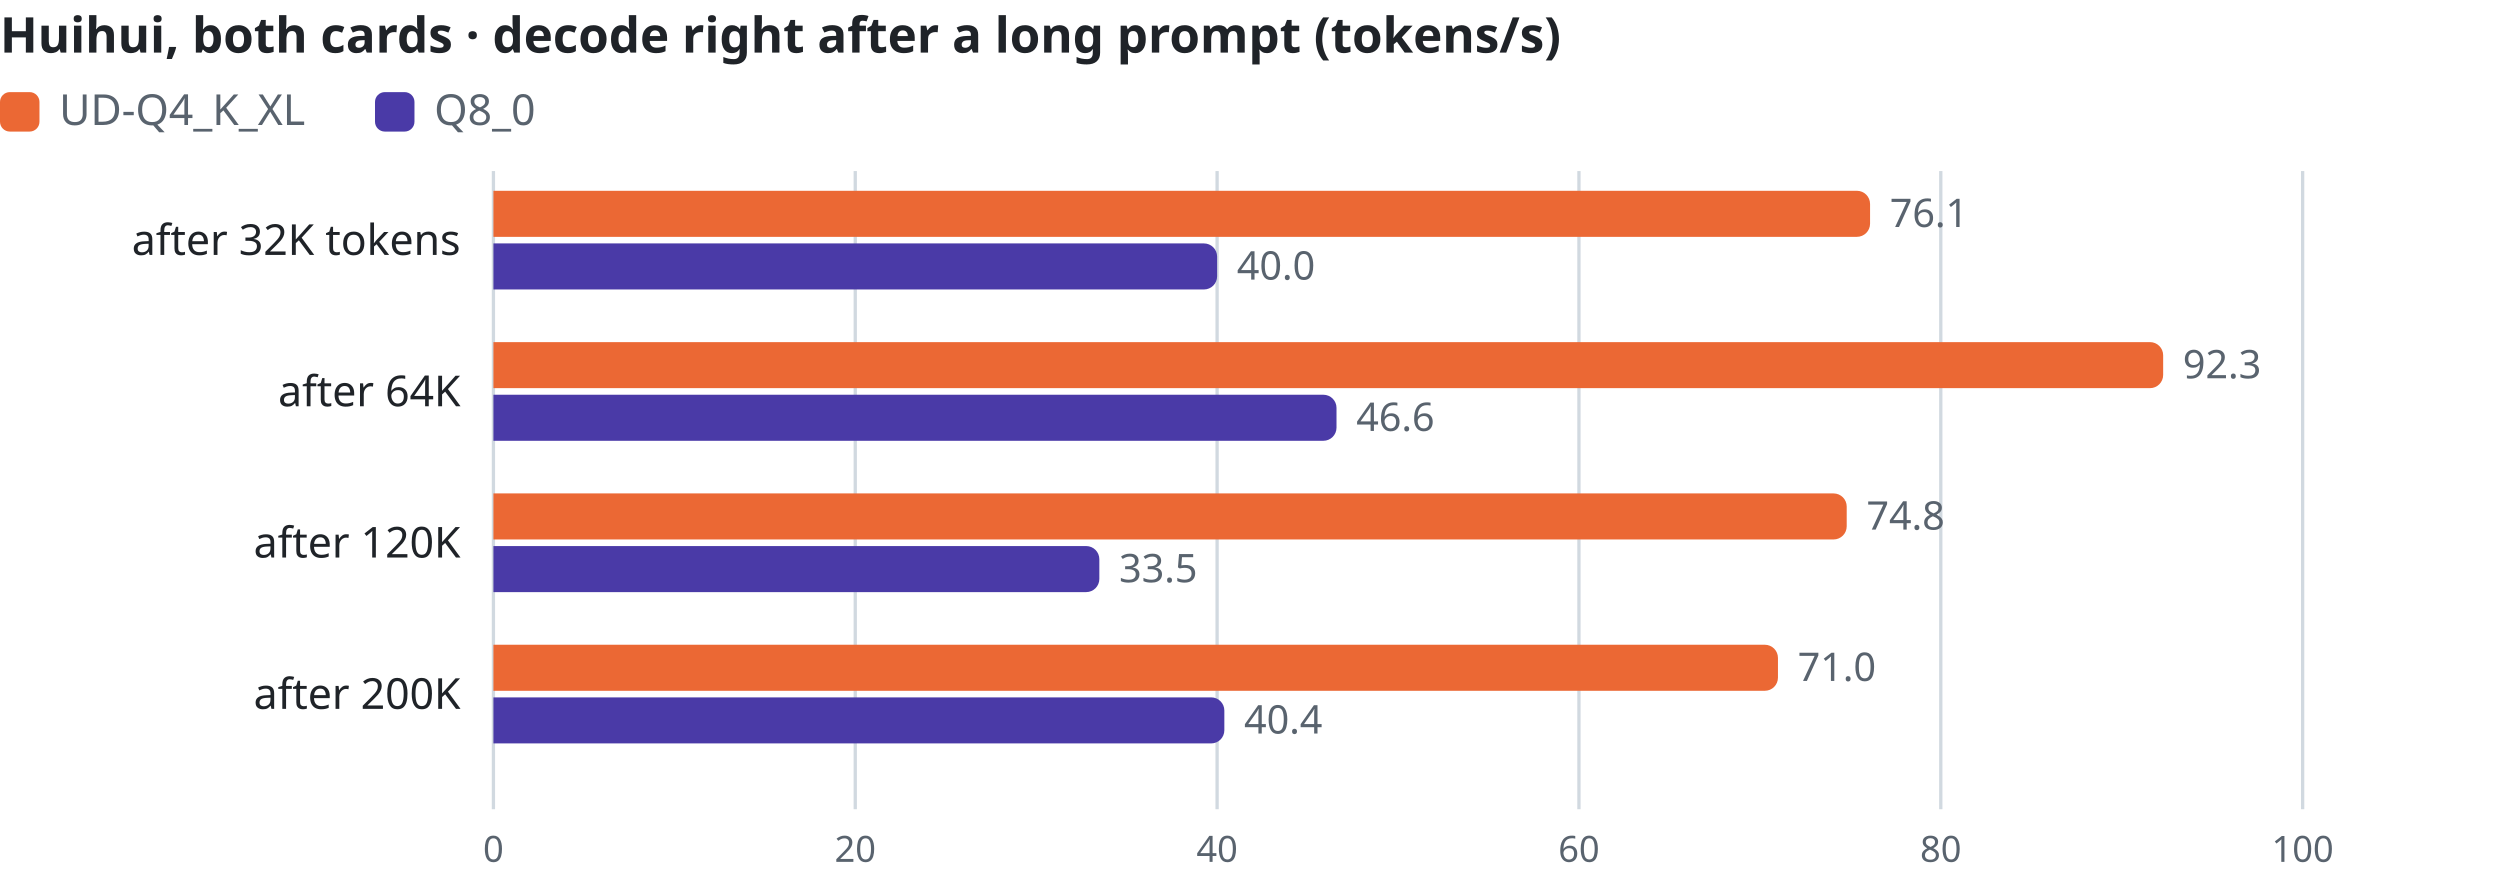
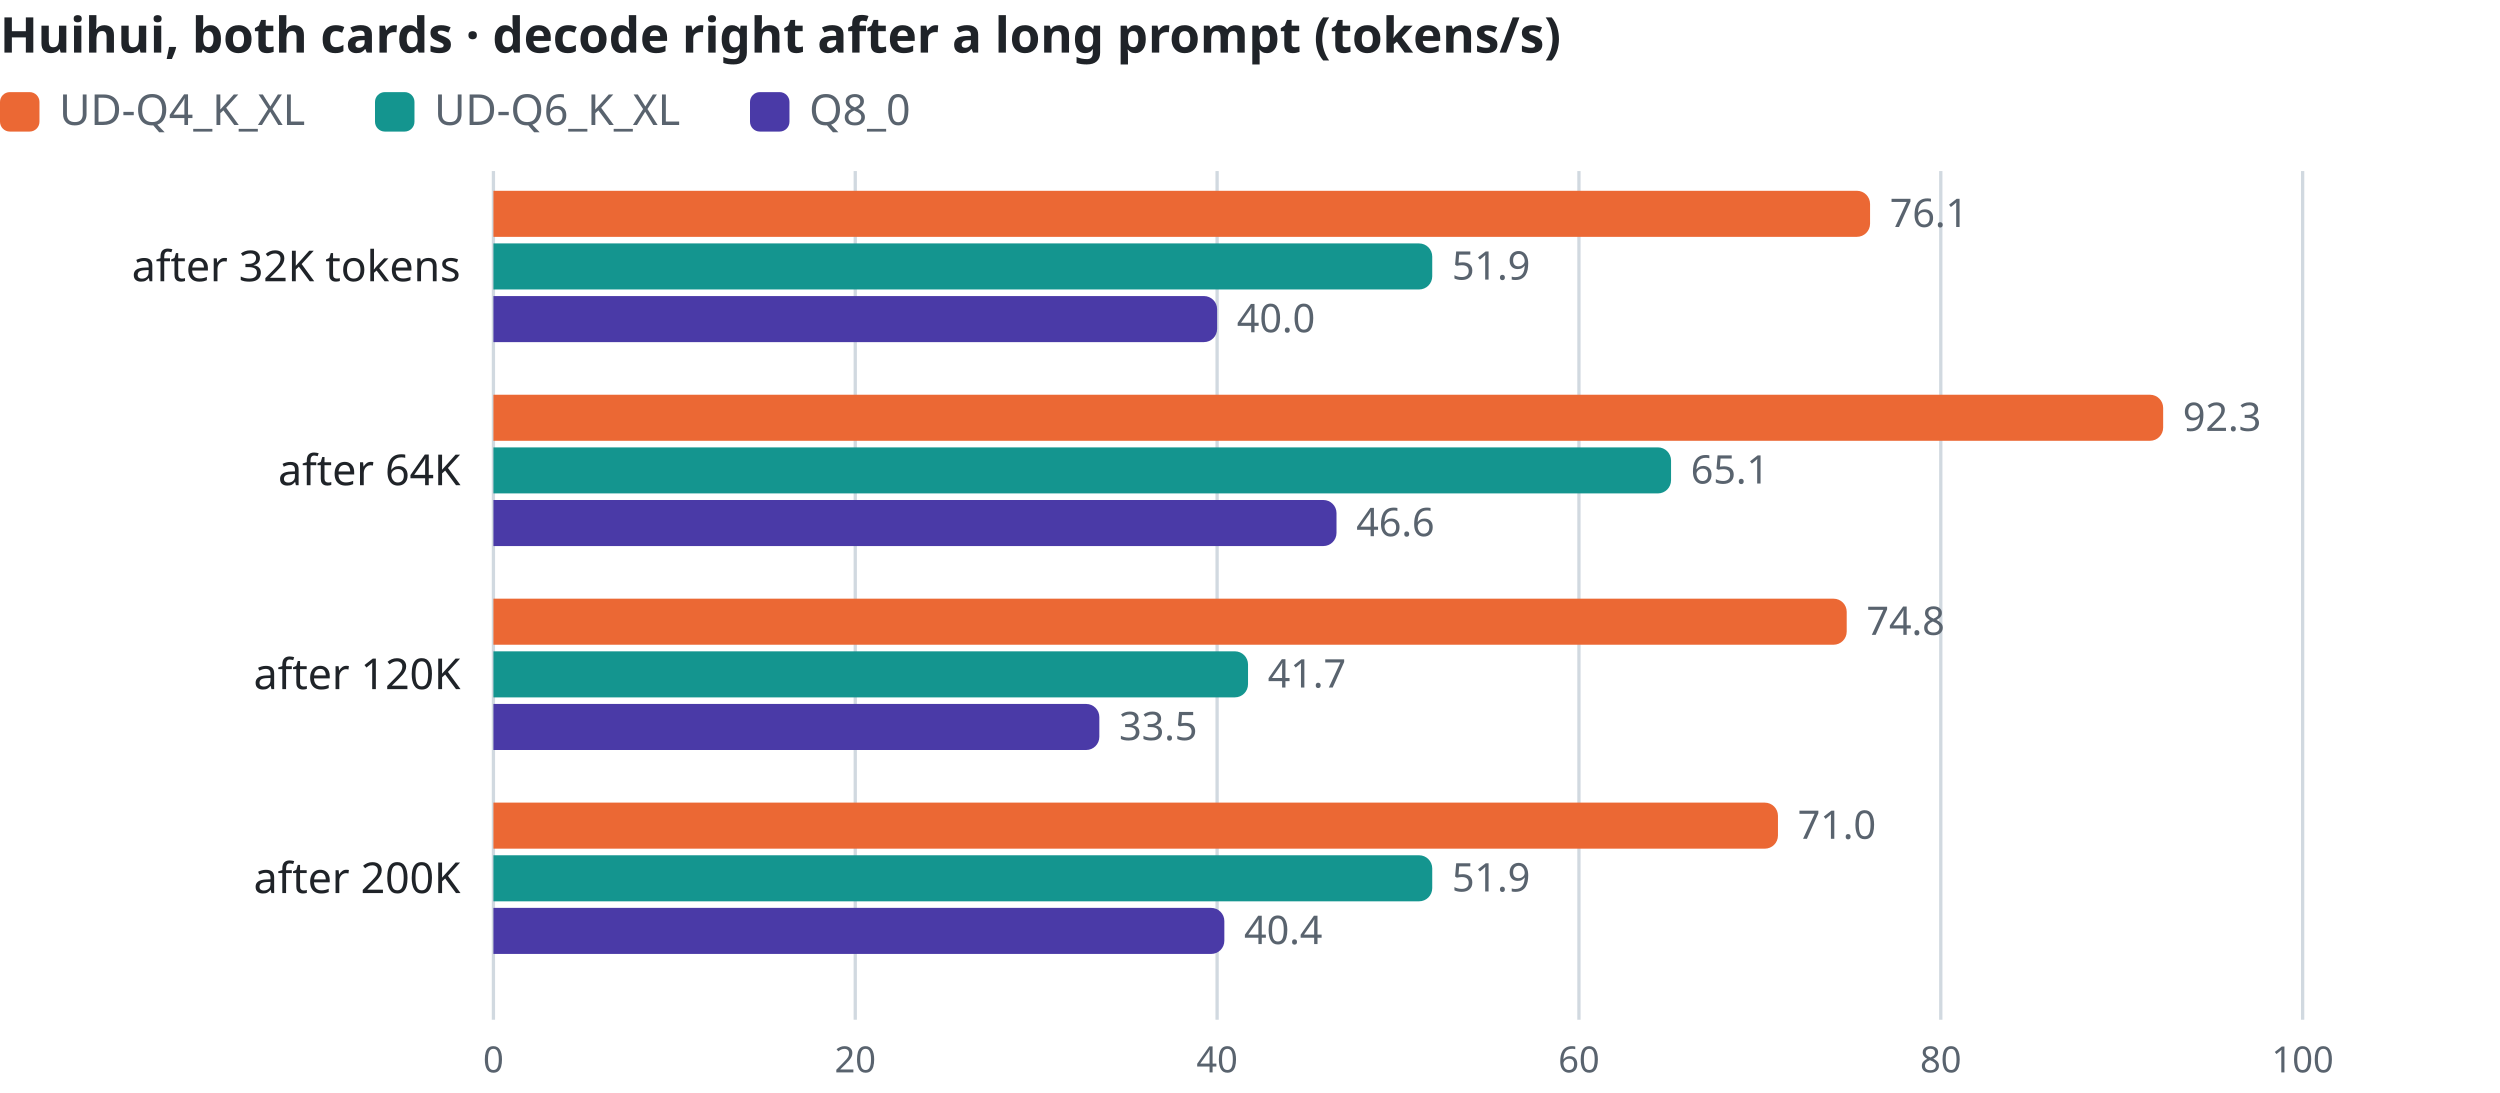
- <svg xmlns="http://www.w3.org/2000/svg" width="760" height="268" viewBox="0 0 760 268" role="img" aria-label="Huihui decode right after a long prompt: UD-Q4_K_XL vs Q8_0" font-family="-apple-system,BlinkMacSystemFont,'Segoe UI','Noto Sans',Helvetica,Arial,sans-serif">
+ <svg xmlns="http://www.w3.org/2000/svg" width="760" height="332" viewBox="0 0 760 332" role="img" aria-label="Huihui decode right after a long prompt: UD-Q4_K_XL, UD-Q6_K_XL and Q8_0" font-family="-apple-system,BlinkMacSystemFont,'Segoe UI','Noto Sans',Helvetica,Arial,sans-serif">
  <text x="0" y="16" font-size="15" font-weight="600" fill="#1f2328">Huihui, both cards · decode right after a long prompt (tokens/s)</text>
  <rect x="0" y="28" width="12" height="12" rx="3" fill="#eb6834" />
  <text x="18" y="38" font-size="13" fill="#59636e">UD-Q4_K_XL</text>
-   <rect x="114.0" y="28" width="12" height="12" rx="3" fill="#4a3aa7" />
-   <text x="132.0" y="38" font-size="13" fill="#59636e">Q8_0</text>
-   <line x1="150.0" y1="52" x2="150.0" y2="246" stroke="#d1d9e0" stroke-width="1" />
-   <text x="150.0" y="262" font-size="11" fill="#59636e" text-anchor="middle">0</text>
-   <line x1="260.0" y1="52" x2="260.0" y2="246" stroke="#d1d9e0" stroke-width="1" />
-   <text x="260.0" y="262" font-size="11" fill="#59636e" text-anchor="middle">20</text>
-   <line x1="370.0" y1="52" x2="370.0" y2="246" stroke="#d1d9e0" stroke-width="1" />
-   <text x="370.0" y="262" font-size="11" fill="#59636e" text-anchor="middle">40</text>
-   <line x1="480.0" y1="52" x2="480.0" y2="246" stroke="#d1d9e0" stroke-width="1" />
-   <text x="480.0" y="262" font-size="11" fill="#59636e" text-anchor="middle">60</text>
-   <line x1="590.0" y1="52" x2="590.0" y2="246" stroke="#d1d9e0" stroke-width="1" />
-   <text x="590.0" y="262" font-size="11" fill="#59636e" text-anchor="middle">80</text>
-   <line x1="700.0" y1="52" x2="700.0" y2="246" stroke="#d1d9e0" stroke-width="1" />
-   <text x="700.0" y="262" font-size="11" fill="#59636e" text-anchor="middle">100</text>
-   <text x="140" y="77.5" font-size="13" fill="#1f2328" text-anchor="end">after 32K tokens</text>
+   <rect x="114.0" y="28" width="12" height="12" rx="3" fill="#14958f" />
+   <text x="132.0" y="38" font-size="13" fill="#59636e">UD-Q6_K_XL</text>
+   <rect x="228.0" y="28" width="12" height="12" rx="3" fill="#4a3aa7" />
+   <text x="246.0" y="38" font-size="13" fill="#59636e">Q8_0</text>
+   <line x1="150.0" y1="52" x2="150.0" y2="310" stroke="#d1d9e0" stroke-width="1" />
+   <text x="150.0" y="326" font-size="11" fill="#59636e" text-anchor="middle">0</text>
+   <line x1="260.0" y1="52" x2="260.0" y2="310" stroke="#d1d9e0" stroke-width="1" />
+   <text x="260.0" y="326" font-size="11" fill="#59636e" text-anchor="middle">20</text>
+   <line x1="370.0" y1="52" x2="370.0" y2="310" stroke="#d1d9e0" stroke-width="1" />
+   <text x="370.0" y="326" font-size="11" fill="#59636e" text-anchor="middle">40</text>
+   <line x1="480.0" y1="52" x2="480.0" y2="310" stroke="#d1d9e0" stroke-width="1" />
+   <text x="480.0" y="326" font-size="11" fill="#59636e" text-anchor="middle">60</text>
+   <line x1="590.0" y1="52" x2="590.0" y2="310" stroke="#d1d9e0" stroke-width="1" />
+   <text x="590.0" y="326" font-size="11" fill="#59636e" text-anchor="middle">80</text>
+   <line x1="700.0" y1="52" x2="700.0" y2="310" stroke="#d1d9e0" stroke-width="1" />
+   <text x="700.0" y="326" font-size="11" fill="#59636e" text-anchor="middle">100</text>
+   <text x="140" y="85.5" font-size="13" fill="#1f2328" text-anchor="end">after 32K tokens</text>
  <path d="M150.0,58.0 h414.5 a4,4 0 0 1 4,4 v6.0 a4,4 0 0 1 -4,4 h-414.5 z" fill="#eb6834" />
  <text x="574.5" y="69" font-size="12" fill="#59636e">76.1</text>
-   <path d="M150.0,74.0 h216.0 a4,4 0 0 1 4,4 v6.0 a4,4 0 0 1 -4,4 h-216.0 z" fill="#4a3aa7" />
-   <text x="376.0" y="85" font-size="12" fill="#59636e">40.0</text>
-   <text x="140" y="123.5" font-size="13" fill="#1f2328" text-anchor="end">after 64K</text>
-   <path d="M150.0,104.0 h503.6 a4,4 0 0 1 4,4 v6.0 a4,4 0 0 1 -4,4 h-503.6 z" fill="#eb6834" />
-   <text x="663.6" y="115" font-size="12" fill="#59636e">92.3</text>
-   <path d="M150.0,120.0 h252.3 a4,4 0 0 1 4,4 v6.0 a4,4 0 0 1 -4,4 h-252.3 z" fill="#4a3aa7" />
-   <text x="412.3" y="131" font-size="12" fill="#59636e">46.6</text>
-   <text x="140" y="169.5" font-size="13" fill="#1f2328" text-anchor="end">after 120K</text>
-   <path d="M150.0,150.0 h407.4 a4,4 0 0 1 4,4 v6.0 a4,4 0 0 1 -4,4 h-407.4 z" fill="#eb6834" />
-   <text x="567.4" y="161" font-size="12" fill="#59636e">74.8</text>
-   <path d="M150.0,166.0 h180.2 a4,4 0 0 1 4,4 v6.0 a4,4 0 0 1 -4,4 h-180.2 z" fill="#4a3aa7" />
-   <text x="340.2" y="177" font-size="12" fill="#59636e">33.5</text>
-   <text x="140" y="215.5" font-size="13" fill="#1f2328" text-anchor="end">after 200K</text>
-   <path d="M150.0,196.0 h386.5 a4,4 0 0 1 4,4 v6.0 a4,4 0 0 1 -4,4 h-386.5 z" fill="#eb6834" />
-   <text x="546.5" y="207" font-size="12" fill="#59636e">71.0</text>
-   <path d="M150.0,212.0 h218.2 a4,4 0 0 1 4,4 v6.0 a4,4 0 0 1 -4,4 h-218.2 z" fill="#4a3aa7" />
-   <text x="378.2" y="223" font-size="12" fill="#59636e">40.4</text>
+   <path d="M150.0,74.0 h281.4 a4,4 0 0 1 4,4 v6.0 a4,4 0 0 1 -4,4 h-281.4 z" fill="#14958f" />
+   <text x="441.4" y="85" font-size="12" fill="#59636e">51.9</text>
+   <path d="M150.0,90.0 h216.0 a4,4 0 0 1 4,4 v6.0 a4,4 0 0 1 -4,4 h-216.0 z" fill="#4a3aa7" />
+   <text x="376.0" y="101" font-size="12" fill="#59636e">40.0</text>
+   <text x="140" y="147.5" font-size="13" fill="#1f2328" text-anchor="end">after 64K</text>
+   <path d="M150.0,120.0 h503.6 a4,4 0 0 1 4,4 v6.0 a4,4 0 0 1 -4,4 h-503.6 z" fill="#eb6834" />
+   <text x="663.6" y="131" font-size="12" fill="#59636e">92.3</text>
+   <path d="M150.0,136.0 h354.0 a4,4 0 0 1 4,4 v6.0 a4,4 0 0 1 -4,4 h-354.0 z" fill="#14958f" />
+   <text x="514.0" y="147" font-size="12" fill="#59636e">65.1</text>
+   <path d="M150.0,152.0 h252.3 a4,4 0 0 1 4,4 v6.0 a4,4 0 0 1 -4,4 h-252.3 z" fill="#4a3aa7" />
+   <text x="412.3" y="163" font-size="12" fill="#59636e">46.6</text>
+   <text x="140" y="209.5" font-size="13" fill="#1f2328" text-anchor="end">after 120K</text>
+   <path d="M150.0,182.0 h407.4 a4,4 0 0 1 4,4 v6.0 a4,4 0 0 1 -4,4 h-407.4 z" fill="#eb6834" />
+   <text x="567.4" y="193" font-size="12" fill="#59636e">74.8</text>
+   <path d="M150.0,198.0 h225.4 a4,4 0 0 1 4,4 v6.0 a4,4 0 0 1 -4,4 h-225.4 z" fill="#14958f" />
+   <text x="385.4" y="209" font-size="12" fill="#59636e">41.7</text>
+   <path d="M150.0,214.0 h180.2 a4,4 0 0 1 4,4 v6.0 a4,4 0 0 1 -4,4 h-180.2 z" fill="#4a3aa7" />
+   <text x="340.2" y="225" font-size="12" fill="#59636e">33.5</text>
+   <text x="140" y="271.5" font-size="13" fill="#1f2328" text-anchor="end">after 200K</text>
+   <path d="M150.0,244.0 h386.5 a4,4 0 0 1 4,4 v6.0 a4,4 0 0 1 -4,4 h-386.5 z" fill="#eb6834" />
+   <text x="546.5" y="255" font-size="12" fill="#59636e">71.0</text>
+   <path d="M150.0,260.0 h281.4 a4,4 0 0 1 4,4 v6.0 a4,4 0 0 1 -4,4 h-281.4 z" fill="#14958f" />
+   <text x="441.4" y="271" font-size="12" fill="#59636e">51.9</text>
+   <path d="M150.0,276.0 h218.2 a4,4 0 0 1 4,4 v6.0 a4,4 0 0 1 -4,4 h-218.2 z" fill="#4a3aa7" />
+   <text x="378.2" y="287" font-size="12" fill="#59636e">40.4</text>
</svg>
